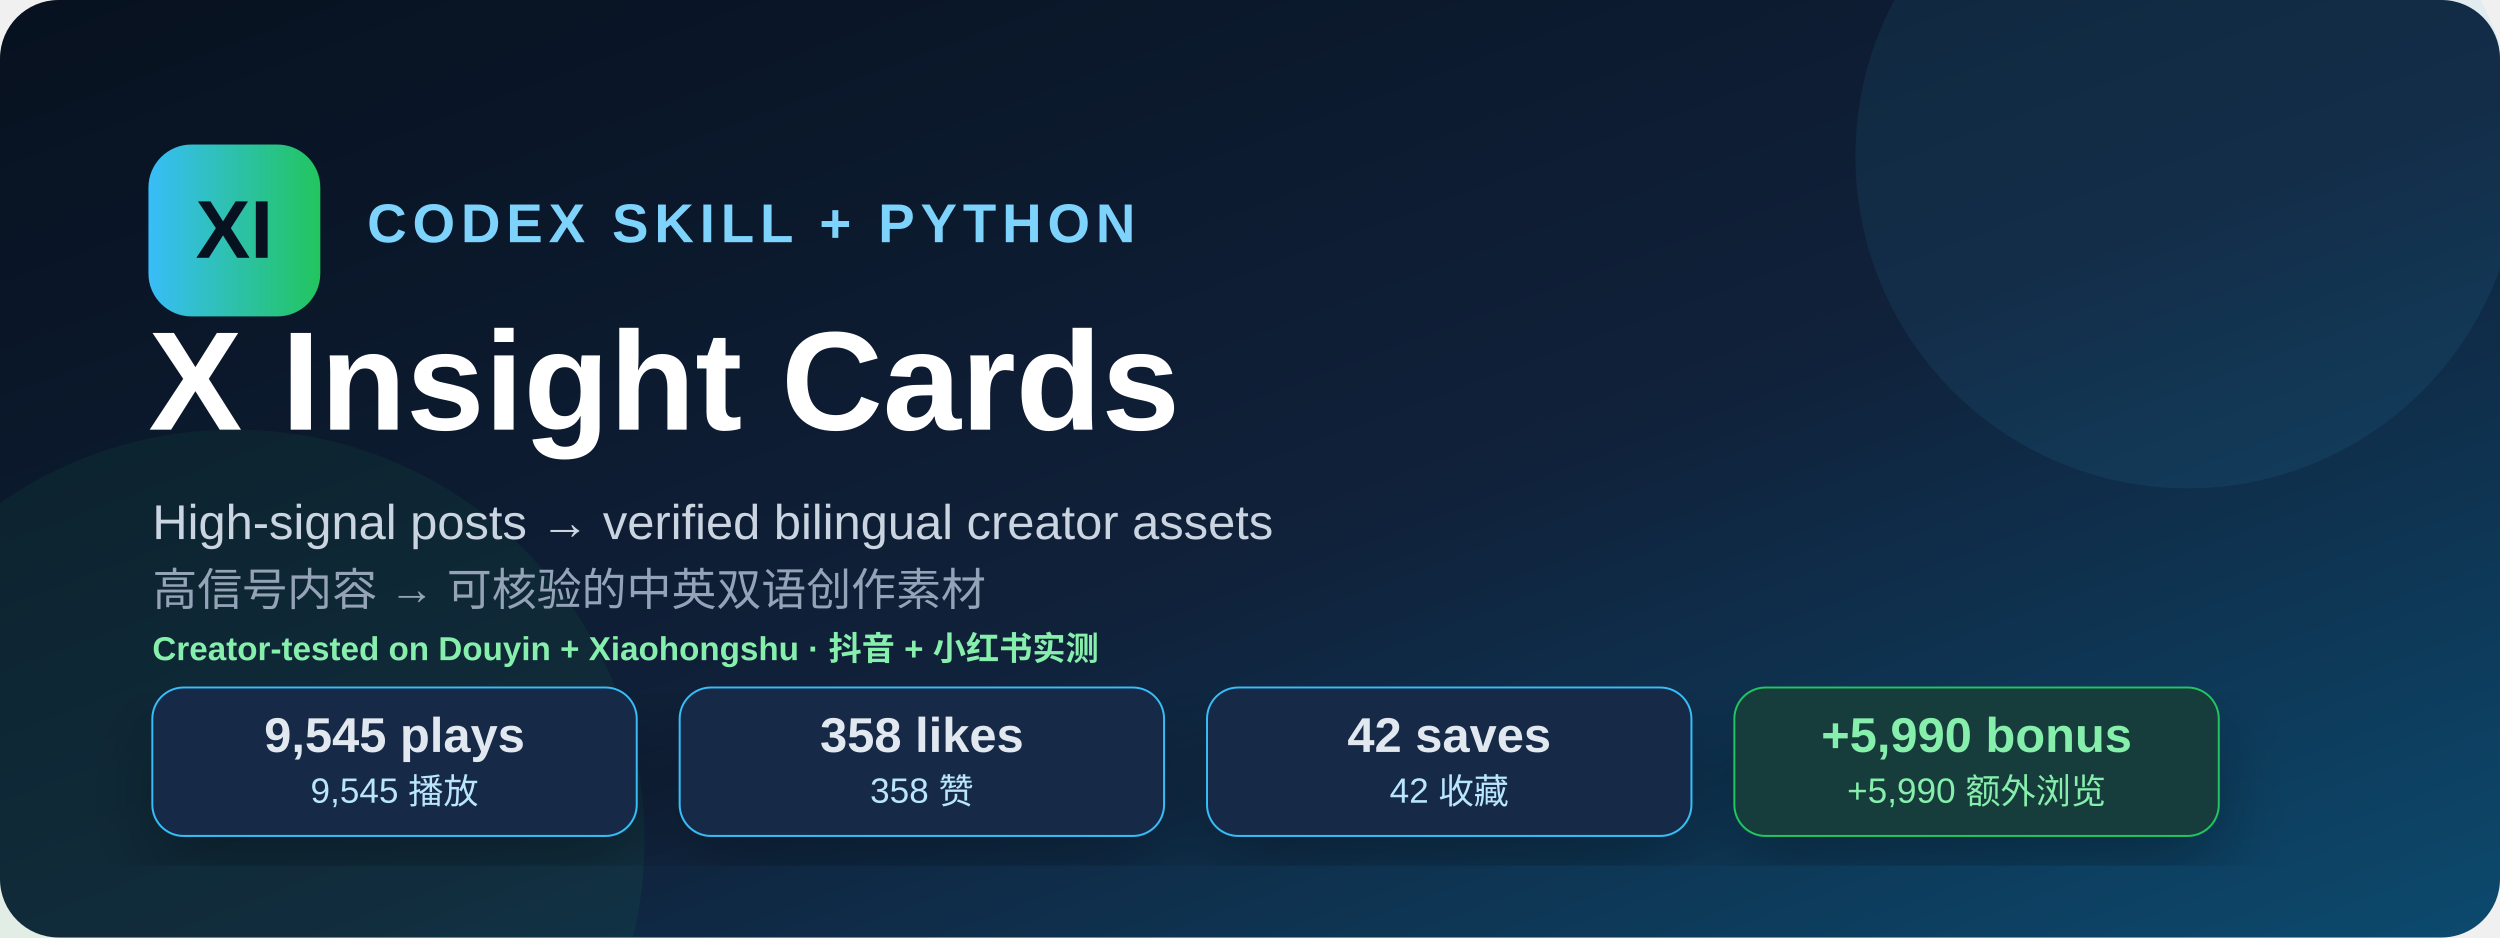
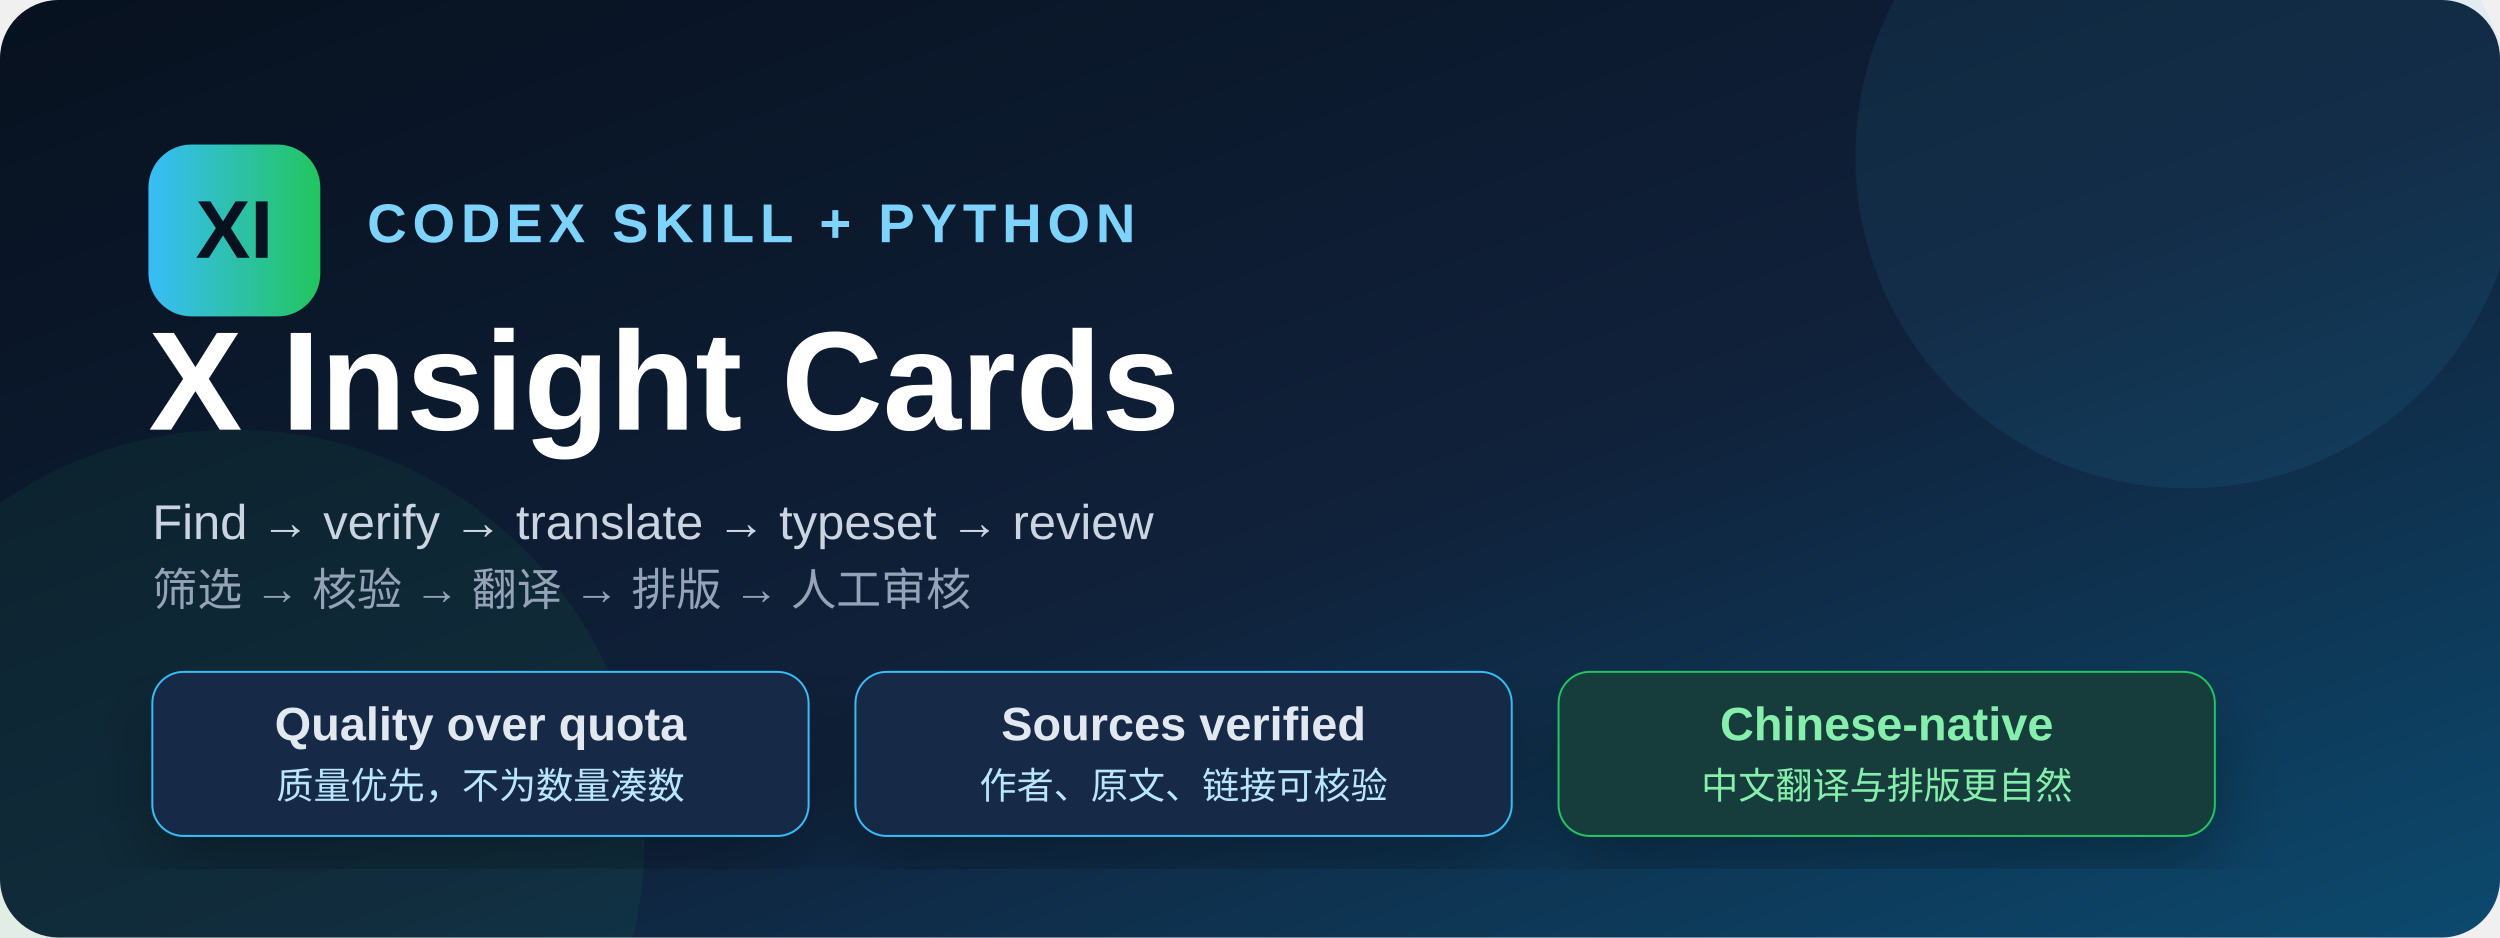
<svg xmlns="http://www.w3.org/2000/svg" width="1280" height="480" viewBox="0 0 1280 480" role="img" aria-labelledby="title desc">
  <defs>
    <linearGradient id="bg" x1="0" y1="0" x2="1" y2="1">
      <stop offset="0" stop-color="#07111f" />
      <stop offset="0.55" stop-color="#10213a" />
      <stop offset="1" stop-color="#0c4a6e" />
    </linearGradient>
    <linearGradient id="accent" x1="0" y1="0" x2="1" y2="0">
      <stop offset="0" stop-color="#38bdf8" />
      <stop offset="1" stop-color="#22c55e" />
    </linearGradient>
    <filter id="shadow" x="-20%" y="-20%" width="140%" height="140%">
      <feDropShadow dx="0" dy="18" stdDeviation="18" flood-color="#000" flood-opacity="0.28" />
    </filter>
  </defs>
  <rect width="1280" height="480" rx="30" fill="url(#bg)" />
  <circle cx="1120" cy="80" r="170" fill="#38bdf8" opacity="0.08" />
  <circle cx="120" cy="430" r="210" fill="#22c55e" opacity="0.07" />
  <g transform="translate(76 74)">
    <rect width="88" height="88" rx="22" fill="url(#accent)" />
    <text x="44" y="58" text-anchor="middle" font-family="Arial, sans-serif" font-size="42" font-weight="700" fill="#07111f">XI</text>
  </g>
  <text x="188" y="124" font-family="Arial, sans-serif" font-size="28" font-weight="700" fill="#7dd3fc" letter-spacing="3">CODEX SKILL + PYTHON</text>
  <text x="76" y="220" font-family="Arial, sans-serif" font-size="72" font-weight="700" fill="#fff">X Insight Cards</text>
-   <text x="78" y="276" font-family="Arial, sans-serif" font-size="25" fill="#cbd5e1">High-signal posts → verified bilingual creator assets</text>
-   <text x="78" y="310" font-family="PingFang SC, Arial, sans-serif" font-size="23" fill="#94a3b8">高信号内容 → 可核验的中英双语创作素材</text>
-   <text x="78" y="338" font-family="PingFang SC, Arial, sans-serif" font-size="17" font-weight="600" fill="#86efac">Creator-tested on Douyin + Xiaohongshu · 抖音 + 小红书实测</text>
-   <g transform="translate(78 352)" font-family="Arial, sans-serif" fill="#e2e8f0">
+   <text x="78" y="276" font-family="Arial, sans-serif" font-size="25" fill="#cbd5e1">Find → verify → translate → typeset → review</text>
+   <text x="78" y="310" font-family="PingFang SC, Arial, sans-serif" font-size="23" fill="#94a3b8">筛选 → 核验 → 翻译 → 排版 → 人工审核</text>
+   <g transform="translate(78 344)" font-family="Arial, sans-serif" fill="#e2e8f0">
    <g filter="url(#shadow)">
-       <rect x="0" y="0" width="248" height="76" rx="16" fill="#132a46" stroke="#38bdf8" />
-       <rect x="270" y="0" width="248" height="76" rx="16" fill="#132a46" stroke="#38bdf8" />
-       <rect x="540" y="0" width="248" height="76" rx="16" fill="#132a46" stroke="#38bdf8" />
-       <rect x="810" y="0" width="248" height="76" rx="16" fill="#123c3b" stroke="#22c55e" />
+       <rect x="0" y="0" width="336" height="84" rx="16" fill="#132a46" stroke="#38bdf8" />
+       <rect x="360" y="0" width="336" height="84" rx="16" fill="#132a46" stroke="#38bdf8" />
+       <rect x="720" y="0" width="336" height="84" rx="16" fill="#123c3b" stroke="#22c55e" />
    </g>
-     <text x="124" y="33" text-anchor="middle" font-size="25" font-weight="700">9,545 plays</text>
-     <text x="124" y="59" text-anchor="middle" font-family="PingFang SC, Arial, sans-serif" font-size="18" fill="#bae6fd">9,545 播放</text>
-     <text x="394" y="33" text-anchor="middle" font-size="25" font-weight="700">358 likes</text>
-     <text x="394" y="59" text-anchor="middle" font-family="PingFang SC, Arial, sans-serif" font-size="18" fill="#bae6fd">358 赞</text>
-     <text x="664" y="33" text-anchor="middle" font-size="25" font-weight="700">42 saves</text>
-     <text x="664" y="59" text-anchor="middle" font-family="PingFang SC, Arial, sans-serif" font-size="18" fill="#bae6fd">42 收藏</text>
-     <text x="934" y="33" text-anchor="middle" font-size="25" font-weight="700" fill="#86efac">+5,990 bonus</text>
-     <text x="934" y="59" text-anchor="middle" font-family="PingFang SC, Arial, sans-serif" font-size="18" fill="#86efac">+5,990 额外浏览</text>
+     <text x="168" y="35" text-anchor="middle" font-size="24" font-weight="700">Quality over quota</text>
+     <text x="168" y="65" text-anchor="middle" font-family="PingFang SC, Arial, sans-serif" font-size="19" fill="#bae6fd">质量优先，不为数量凑数</text>
+     <text x="528" y="35" text-anchor="middle" font-size="24" font-weight="700">Sources verified</text>
+     <text x="528" y="65" text-anchor="middle" font-family="PingFang SC, Arial, sans-serif" font-size="19" fill="#bae6fd">作者、原文、链接可核验</text>
+     <text x="888" y="35" text-anchor="middle" font-size="24" font-weight="700" fill="#86efac">Chinese-native</text>
+     <text x="888" y="65" text-anchor="middle" font-family="PingFang SC, Arial, sans-serif" font-size="19" fill="#86efac">中文翻译与排版更自然</text>
  </g>
</svg>
